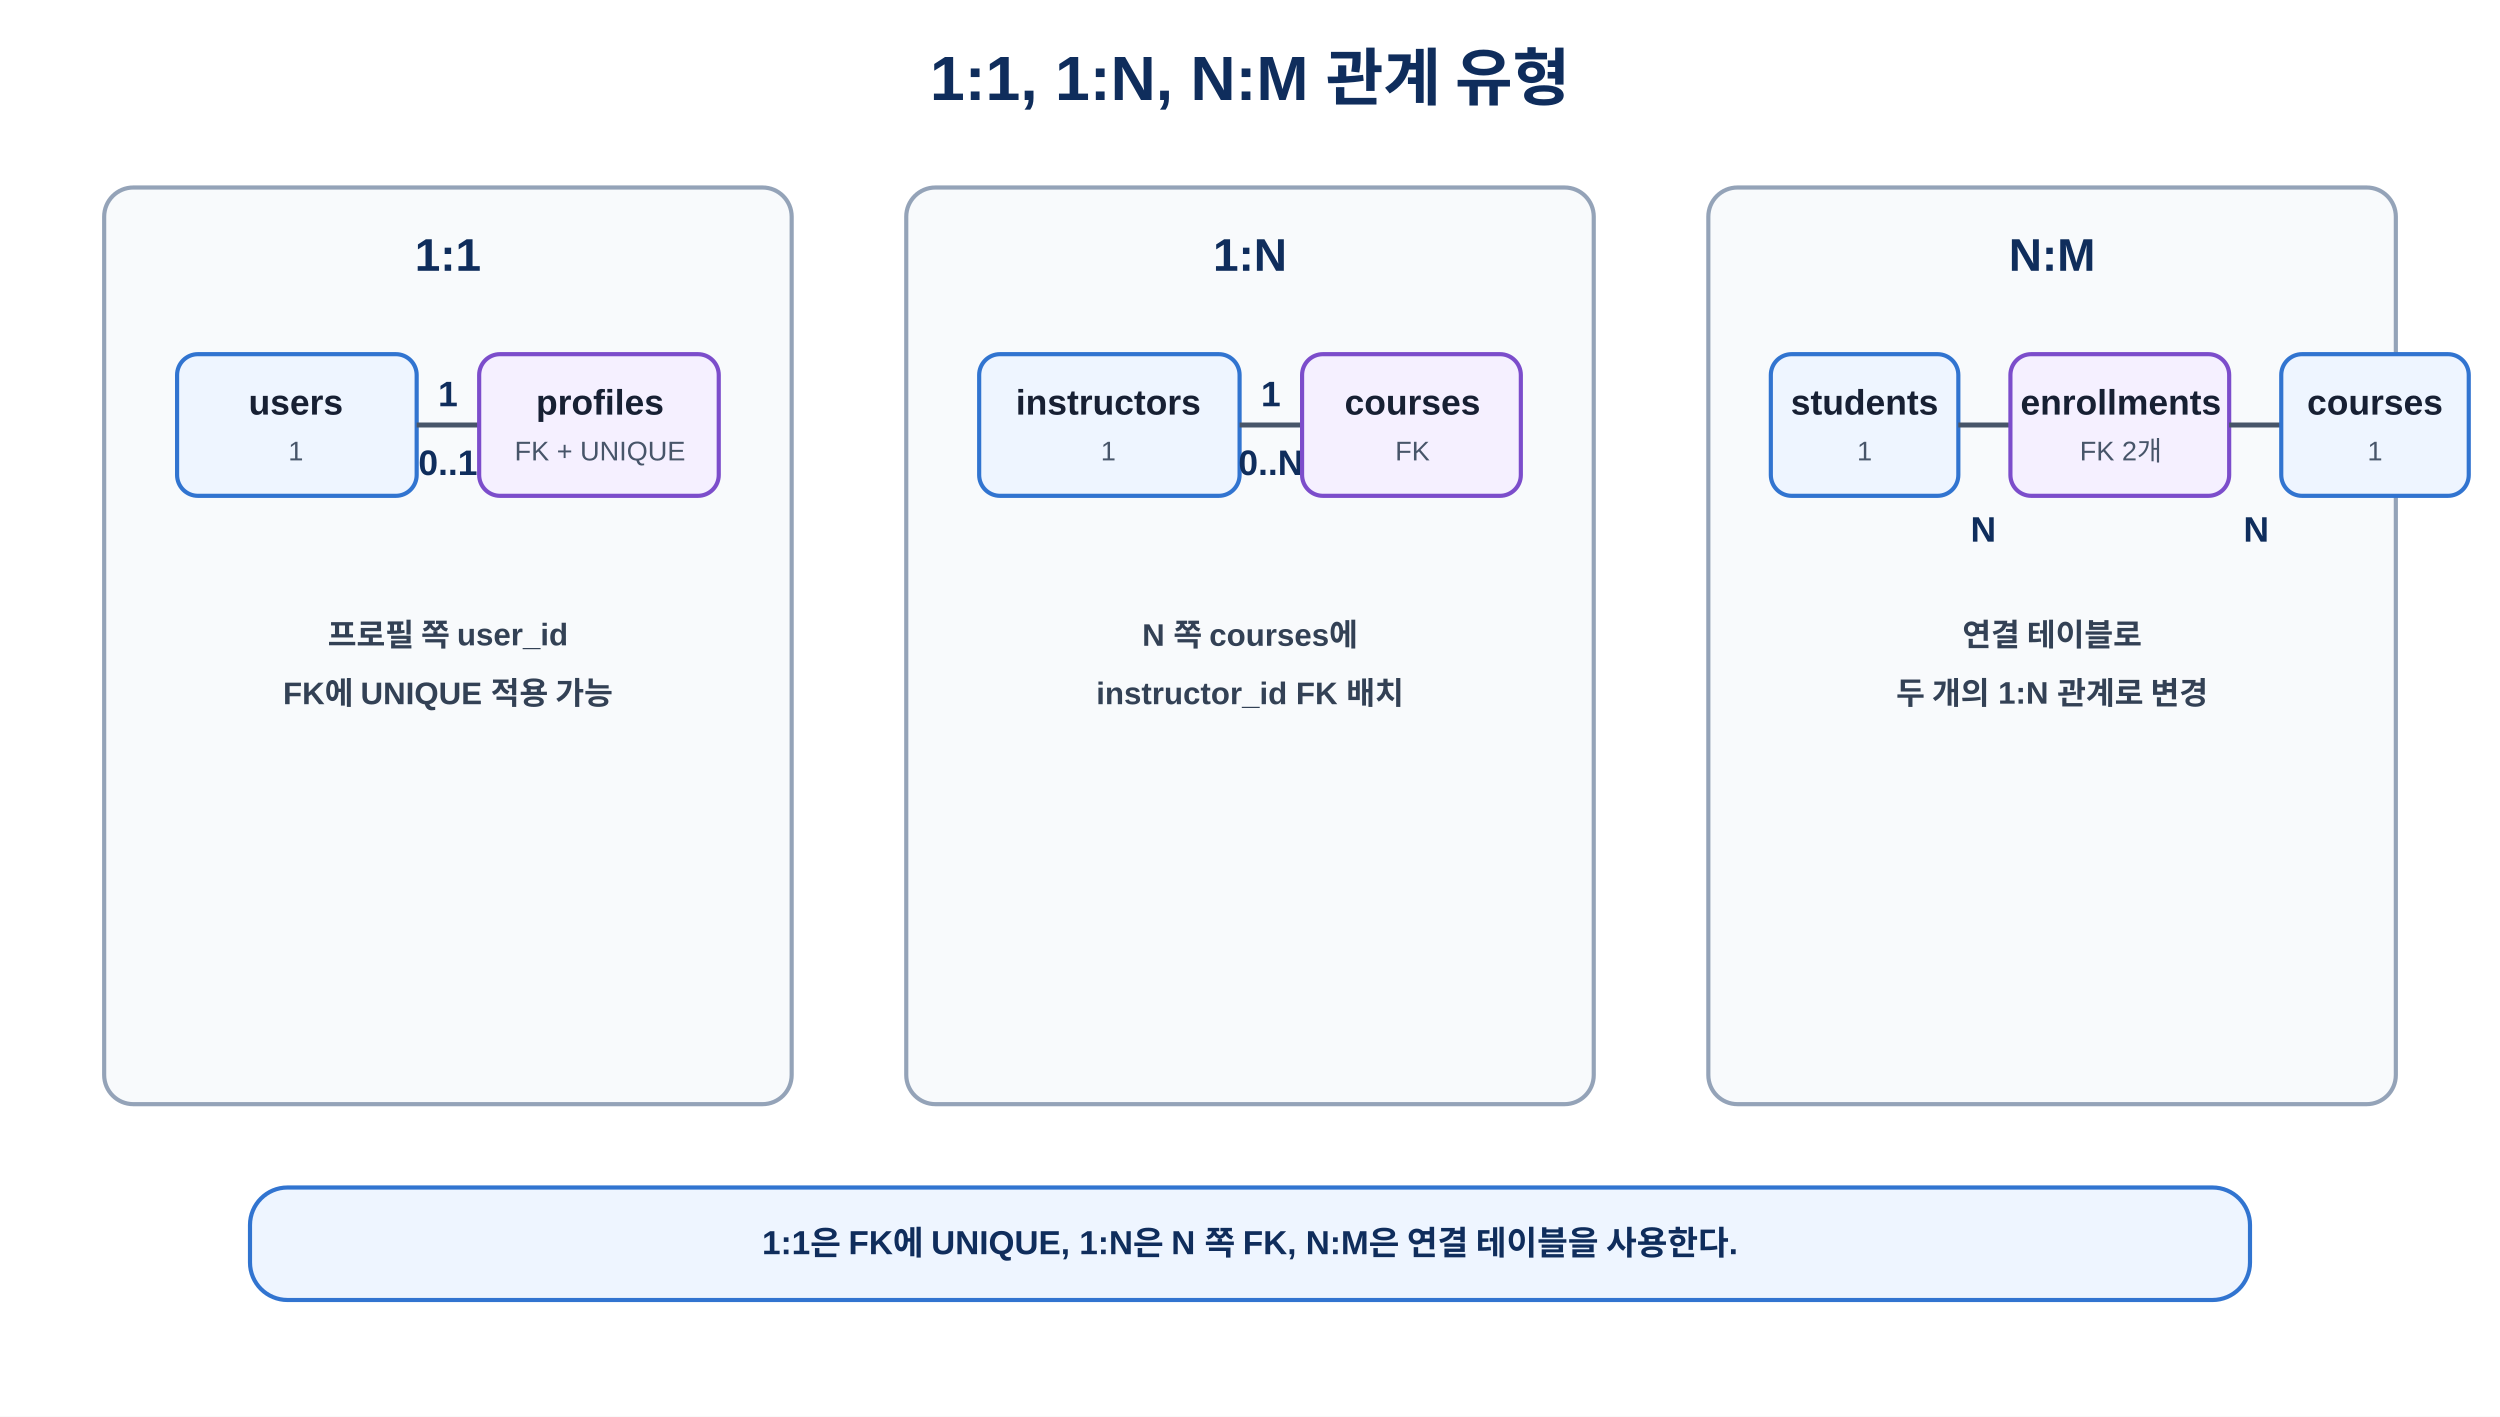
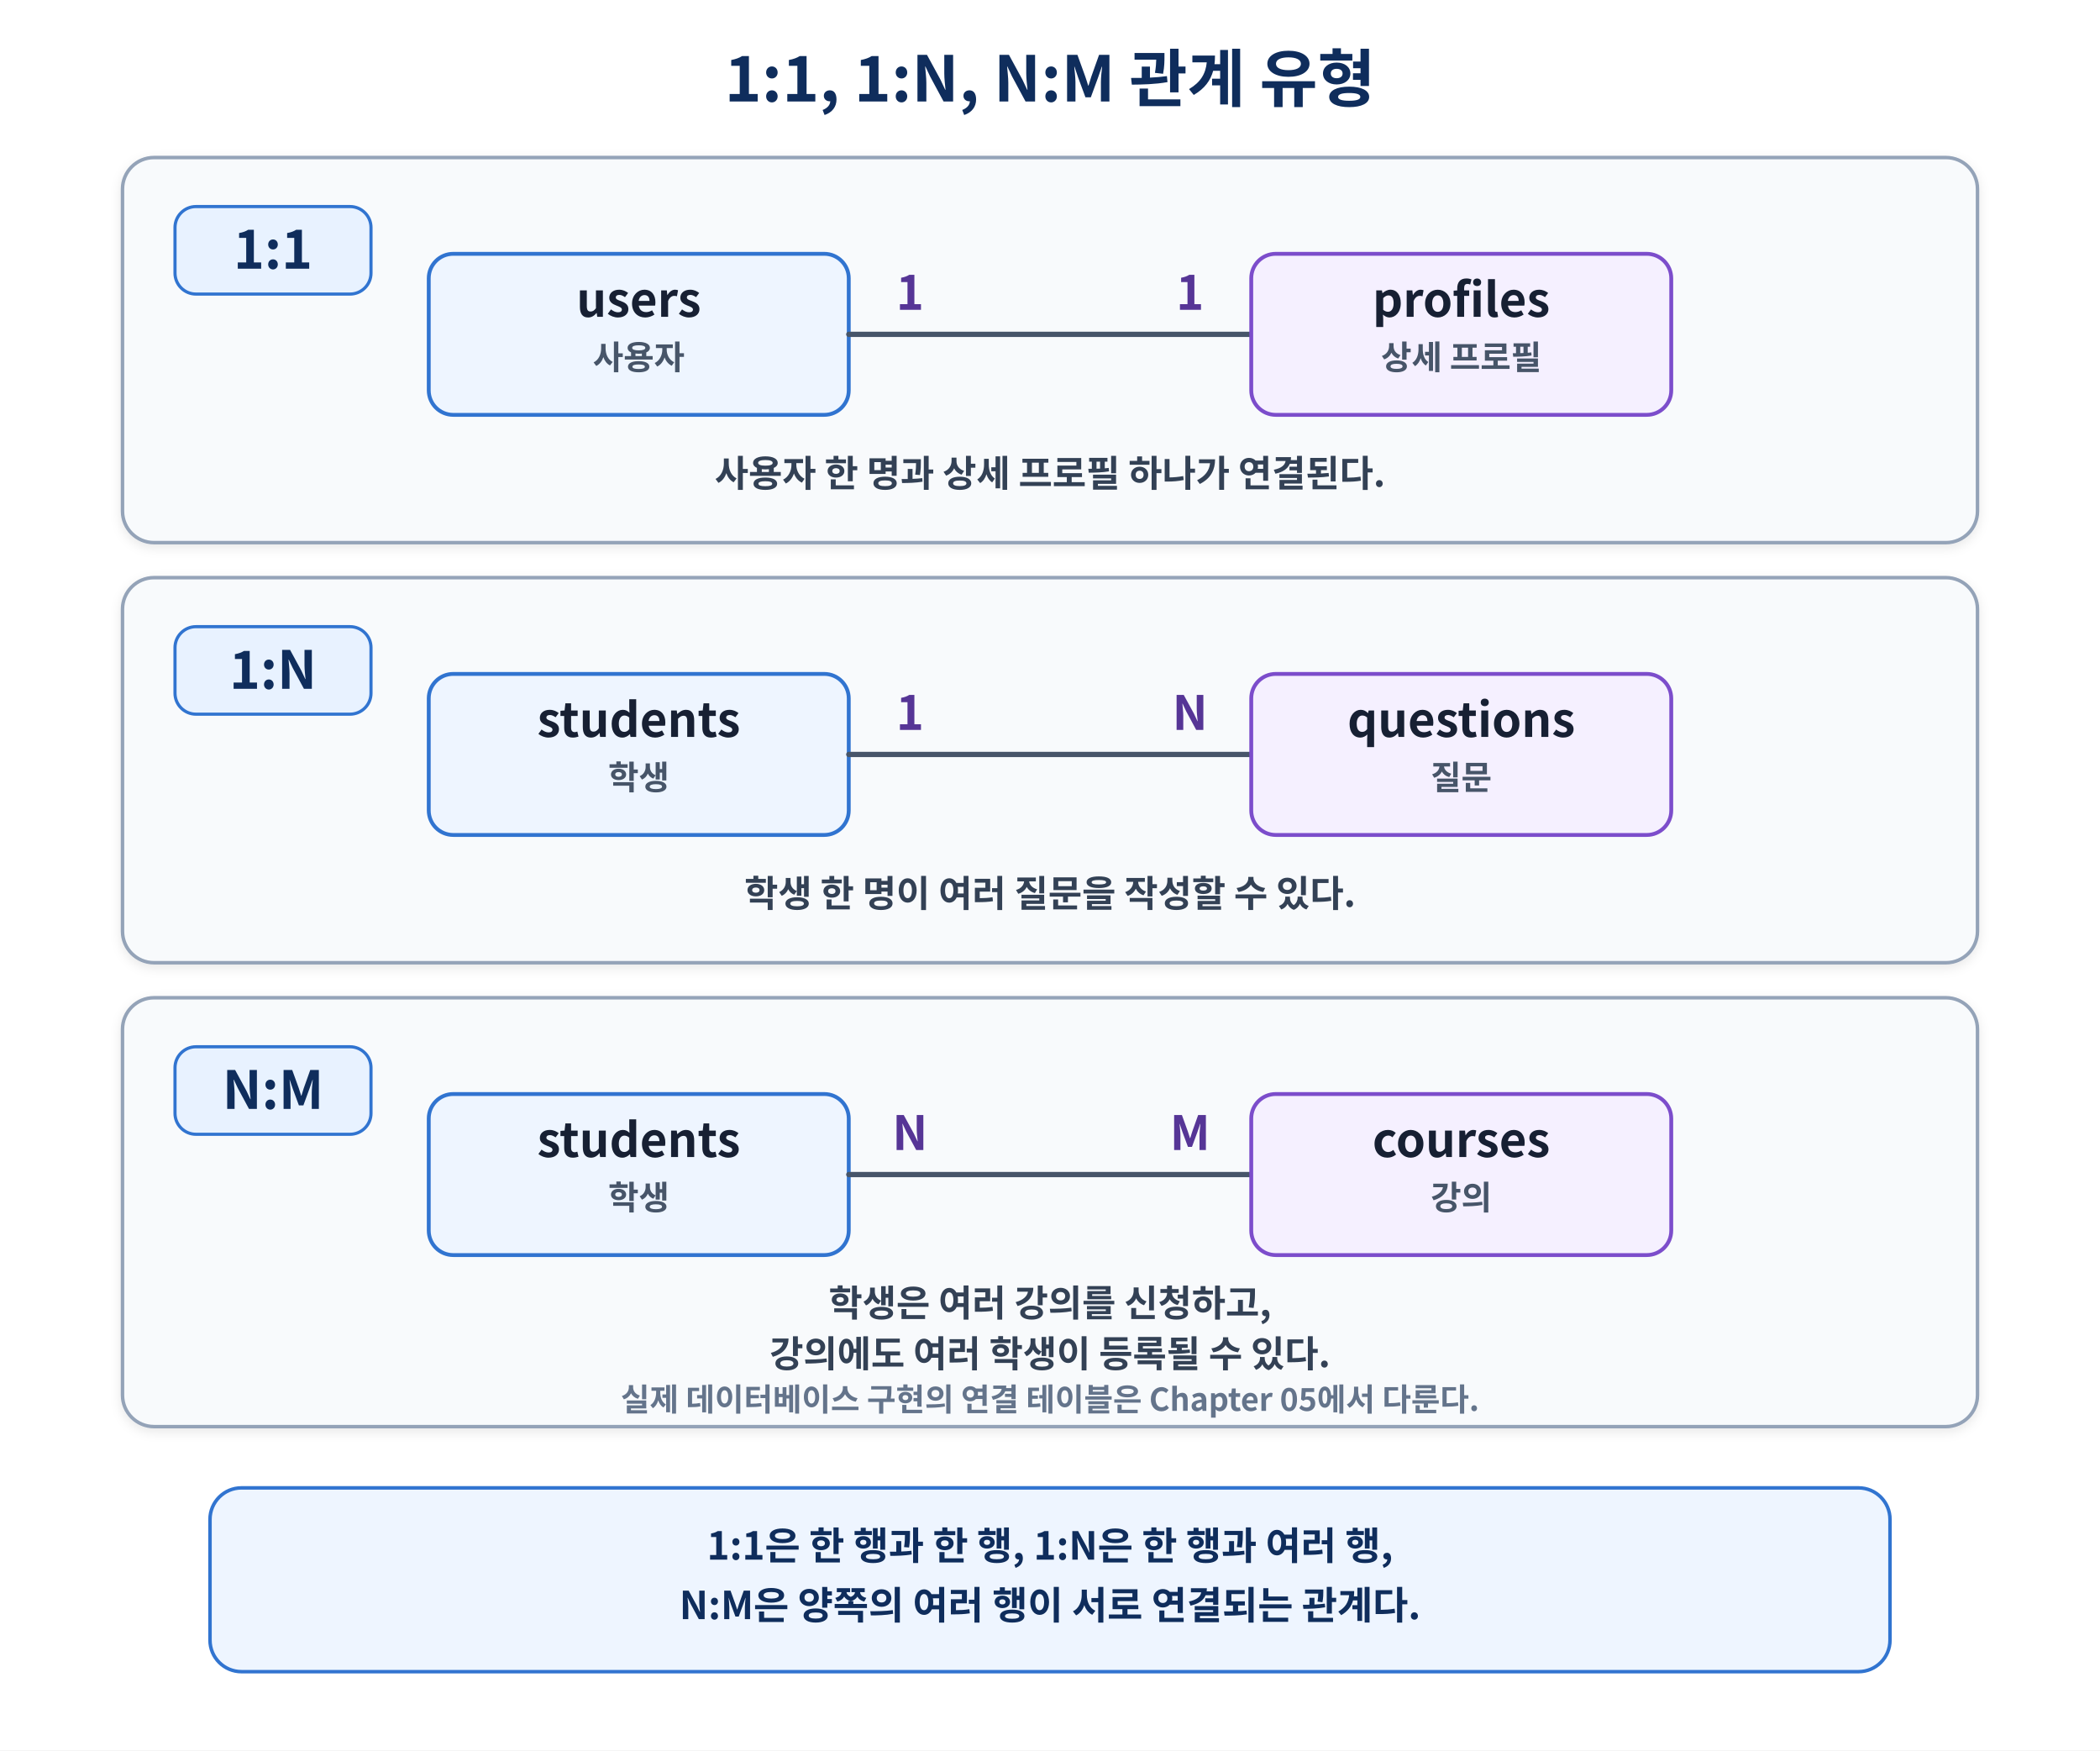
- <svg xmlns="http://www.w3.org/2000/svg" width="100%" viewBox="0 0 1200 680" role="img" aria-labelledby="title desc">
-   <style>
-     text{font-family:"Malgun Gothic","Apple SD Gothic Neo","Noto Sans KR",Arial,sans-serif;fill:#172033}
-     .title{font-size:30px;font-weight:700;text-anchor:middle;fill:#0f2d5c}
-     .panel{fill:#f8fafc;stroke:#94a3b8;stroke-width:2}
-     .box{fill:#eef5ff;stroke:#3174d0;stroke-width:2}
-     .fkbox{fill:#f5f0ff;stroke:#7c4dcb;stroke-width:2}
-     .tag{font-size:22px;font-weight:700;text-anchor:middle;fill:#0f2d5c}
-     .name{font-size:17px;font-weight:700;text-anchor:middle}
-     .sub{font-size:13px;text-anchor:middle;fill:#475569}
-     .card{font-size:17px;font-weight:700;text-anchor:middle;fill:#0f2d5c}
-     .line{stroke:#475569;stroke-width:2.4;fill:none}
-     .rule{font-size:15px;font-weight:700;text-anchor:middle;fill:#334155}
-     .note{font-size:16px;font-weight:700;text-anchor:middle;fill:#0f2d5c}
-   </style>
-   <rect width="1200" height="680" fill="#fff" />
-   <text x="600" y="48" class="title">1:1, 1:N, N:M 관계 유형</text>
-   <rect x="50" y="90" width="330" height="440" rx="14" class="panel" />
-   <text x="215" y="130" class="tag">1:1</text>
-   <rect x="85" y="170" width="115" height="68" rx="10" class="box" />
-   <text x="142" y="199" class="name">users</text>
-   <text x="142" y="221" class="sub">1</text>
-   <path d="M200 204H230" class="line" />
-   <text x="215" y="195" class="card">1</text>
-   <text x="215" y="228" class="card">0..1</text>
-   <rect x="230" y="170" width="115" height="68" rx="10" class="fkbox" />
-   <text x="288" y="199" class="name">profiles</text>
-   <text x="288" y="221" class="sub">FK + UNIQUE</text>
-   <text x="215" y="310" class="rule">프로필 쪽 user_id</text>
-   <text x="215" y="338" class="rule">FK에 UNIQUE 적용 가능</text>
-   <rect x="435" y="90" width="330" height="440" rx="14" class="panel" />
-   <text x="600" y="130" class="tag">1:N</text>
-   <rect x="470" y="170" width="125" height="68" rx="10" class="box" />
-   <text x="532" y="199" class="name">instructors</text>
-   <text x="532" y="221" class="sub">1</text>
-   <path d="M595 204H625" class="line" />
-   <text x="610" y="195" class="card">1</text>
-   <text x="610" y="228" class="card">0..N</text>
-   <rect x="625" y="170" width="105" height="68" rx="10" class="fkbox" />
-   <text x="678" y="199" class="name">courses</text>
-   <text x="678" y="221" class="sub">FK</text>
-   <text x="600" y="310" class="rule">N 쪽 courses에</text>
-   <text x="600" y="338" class="rule">instructor_id FK 배치</text>
-   <rect x="820" y="90" width="330" height="440" rx="14" class="panel" />
-   <text x="985" y="130" class="tag">N:M</text>
-   <rect x="850" y="170" width="90" height="68" rx="10" class="box" />
-   <text x="895" y="199" class="name">students</text>
-   <text x="895" y="221" class="sub">1</text>
-   <path d="M940 204H965" class="line" />
-   <rect x="965" y="170" width="105" height="68" rx="10" class="fkbox" />
-   <text x="1018" y="199" class="name">enrollments</text>
-   <text x="1018" y="221" class="sub">FK 2개</text>
-   <path d="M1070 204H1095" class="line" />
-   <rect x="1095" y="170" width="90" height="68" rx="10" class="box" />
-   <text x="1140" y="199" class="name">courses</text>
-   <text x="1140" y="221" class="sub">1</text>
-   <text x="952" y="260" class="card">N</text>
-   <text x="1083" y="260" class="card">N</text>
-   <text x="985" y="310" class="rule">연결 테이블로</text>
-   <text x="985" y="338" class="rule">두 개의 1:N 관계로 변경</text>
-   <rect x="120" y="570" width="960" height="54" rx="18" fill="#eef5ff" stroke="#3174d0" stroke-width="2" />
-   <text x="600" y="602" class="note">1:1은 FK에 UNIQUE, 1:N은 N 쪽 FK, N:M은 연결 테이블을 사용한다.</text>
+ <svg xmlns="http://www.w3.org/2000/svg" width="100%" viewBox="0 0 1200 1000" role="img" aria-labelledby="title desc" shape-rendering="geometricPrecision">
+   <defs>
+     <filter id="shadow" x="-10%" y="-10%" width="120%" height="135%">
+       <feDropShadow dx="0" dy="2" stdDeviation="3" flood-color="#0f172a" flood-opacity="0.09" />
+     </filter>
+     <style>
+       text{font-family:"Malgun Gothic","NanumSquare","Noto Sans CJK KR","Apple SD Gothic Neo","Noto Sans KR","UnDotum",Arial,sans-serif;fill:#172033}
+       .title{font-size:36px;font-weight:700;text-anchor:middle;fill:#0f2d5c}
+       .panel{fill:#f8fafc;stroke:#94a3b8;stroke-width:2}
+       .tag-box{fill:#e8f2ff;stroke:#3174d0;stroke-width:1.8}
+       .tag{font-size:30px;font-weight:700;text-anchor:middle;dominant-baseline:middle;fill:#0f2d5c}
+       .subject-box{fill:#eef5ff;stroke:#3174d0;stroke-width:2.2}
+       .target-box{fill:#f5f0ff;stroke:#7c4dcb;stroke-width:2.2}
+       .entity{font-size:27px;font-weight:700;text-anchor:middle;fill:#172033}
+       .role{font-size:19px;font-weight:600;text-anchor:middle;fill:#475569}
+       .relation{stroke:#475569;stroke-width:3;fill:none;stroke-linecap:round}
+       .cardinality{font-size:27px;font-weight:800;text-anchor:middle;fill:#563596}
+       .description{font-size:21px;font-weight:700;text-anchor:middle;fill:#334155}
+       .support{font-size:18px;font-weight:600;text-anchor:middle;fill:#64748b}
+       .summary-box{fill:#eef5ff;stroke:#3174d0;stroke-width:2}
+       .summary{font-size:22px;font-weight:700;text-anchor:middle;fill:#0f2d5c}
+     </style>
+   </defs>
+   <rect width="1200" height="1000" fill="#ffffff" />
+   <text x="600" y="58" class="title">1:1, 1:N, N:M 관계 유형</text>
+   <g filter="url(#shadow)">
+     <rect x="70" y="90" width="1060" height="220" rx="18" class="panel" />
+   </g>
+   <rect x="100" y="118" width="112" height="50" rx="12" class="tag-box" />
+   <text x="156" y="143" class="tag">1:1</text>
+   <rect x="245" y="145" width="240" height="92" rx="14" class="subject-box" />
+   <text x="365" y="181" class="entity">users</text>
+   <text x="365" y="211" class="role">사용자</text>
+   <path d="M485 191 H715" class="relation" />
+   <text x="520" y="177" class="cardinality">1</text>
+   <text x="680" y="177" class="cardinality">1</text>
+   <rect x="715" y="145" width="240" height="92" rx="14" class="target-box" />
+   <text x="835" y="181" class="entity">profiles</text>
+   <text x="835" y="211" class="role">상세 프로필</text>
+   <text x="600" y="278" class="description">사용자 한 명과 상세 프로필 하나가 연결된다.</text>
+   <g filter="url(#shadow)">
+     <rect x="70" y="330" width="1060" height="220" rx="18" class="panel" />
+   </g>
+   <rect x="100" y="358" width="112" height="50" rx="12" class="tag-box" />
+   <text x="156" y="383" class="tag">1:N</text>
+   <rect x="245" y="385" width="240" height="92" rx="14" class="subject-box" />
+   <text x="365" y="421" class="entity">students</text>
+   <text x="365" y="451" class="role">학생</text>
+   <path d="M485 431 H715" class="relation" />
+   <text x="520" y="417" class="cardinality">1</text>
+   <text x="680" y="417" class="cardinality">N</text>
+   <rect x="715" y="385" width="240" height="92" rx="14" class="target-box" />
+   <text x="835" y="421" class="entity">questions</text>
+   <text x="835" y="451" class="role">질문</text>
+   <text x="600" y="518" class="description">학생 한 명이 여러 질문을 작성할 수 있다.</text>
+   <g filter="url(#shadow)">
+     <rect x="70" y="570" width="1060" height="245" rx="18" class="panel" />
+   </g>
+   <rect x="100" y="598" width="112" height="50" rx="12" class="tag-box" />
+   <text x="156" y="623" class="tag">N:M</text>
+   <rect x="245" y="625" width="240" height="92" rx="14" class="subject-box" />
+   <text x="365" y="661" class="entity">students</text>
+   <text x="365" y="691" class="role">학생</text>
+   <path d="M485 671 H715" class="relation" />
+   <text x="520" y="657" class="cardinality">N</text>
+   <text x="680" y="657" class="cardinality">M</text>
+   <rect x="715" y="625" width="240" height="92" rx="14" class="target-box" />
+   <text x="835" y="661" class="entity">courses</text>
+   <text x="835" y="691" class="role">강의</text>
+   <text x="600" y="752" class="description">학생은 여러 강의를 신청하고,</text>
+   <text x="600" y="781" class="description">강의에도 여러 학생이 등록될 수 있다.</text>
+   <text x="600" y="806" class="support">실제 데이터베이스 구현의 연결 테이블은 Chapter 05에서 다룬다.</text>
+   <rect x="120" y="850" width="960" height="105" rx="18" class="summary-box" />
+   <text x="600" y="891" class="summary">1:1은 한 행과 한 행, 1:N은 한 행과 여러 행,</text>
+   <text x="600" y="925" class="summary">N:M은 양쪽의 여러 행이 서로 연결되는 관계다.</text>
</svg>
